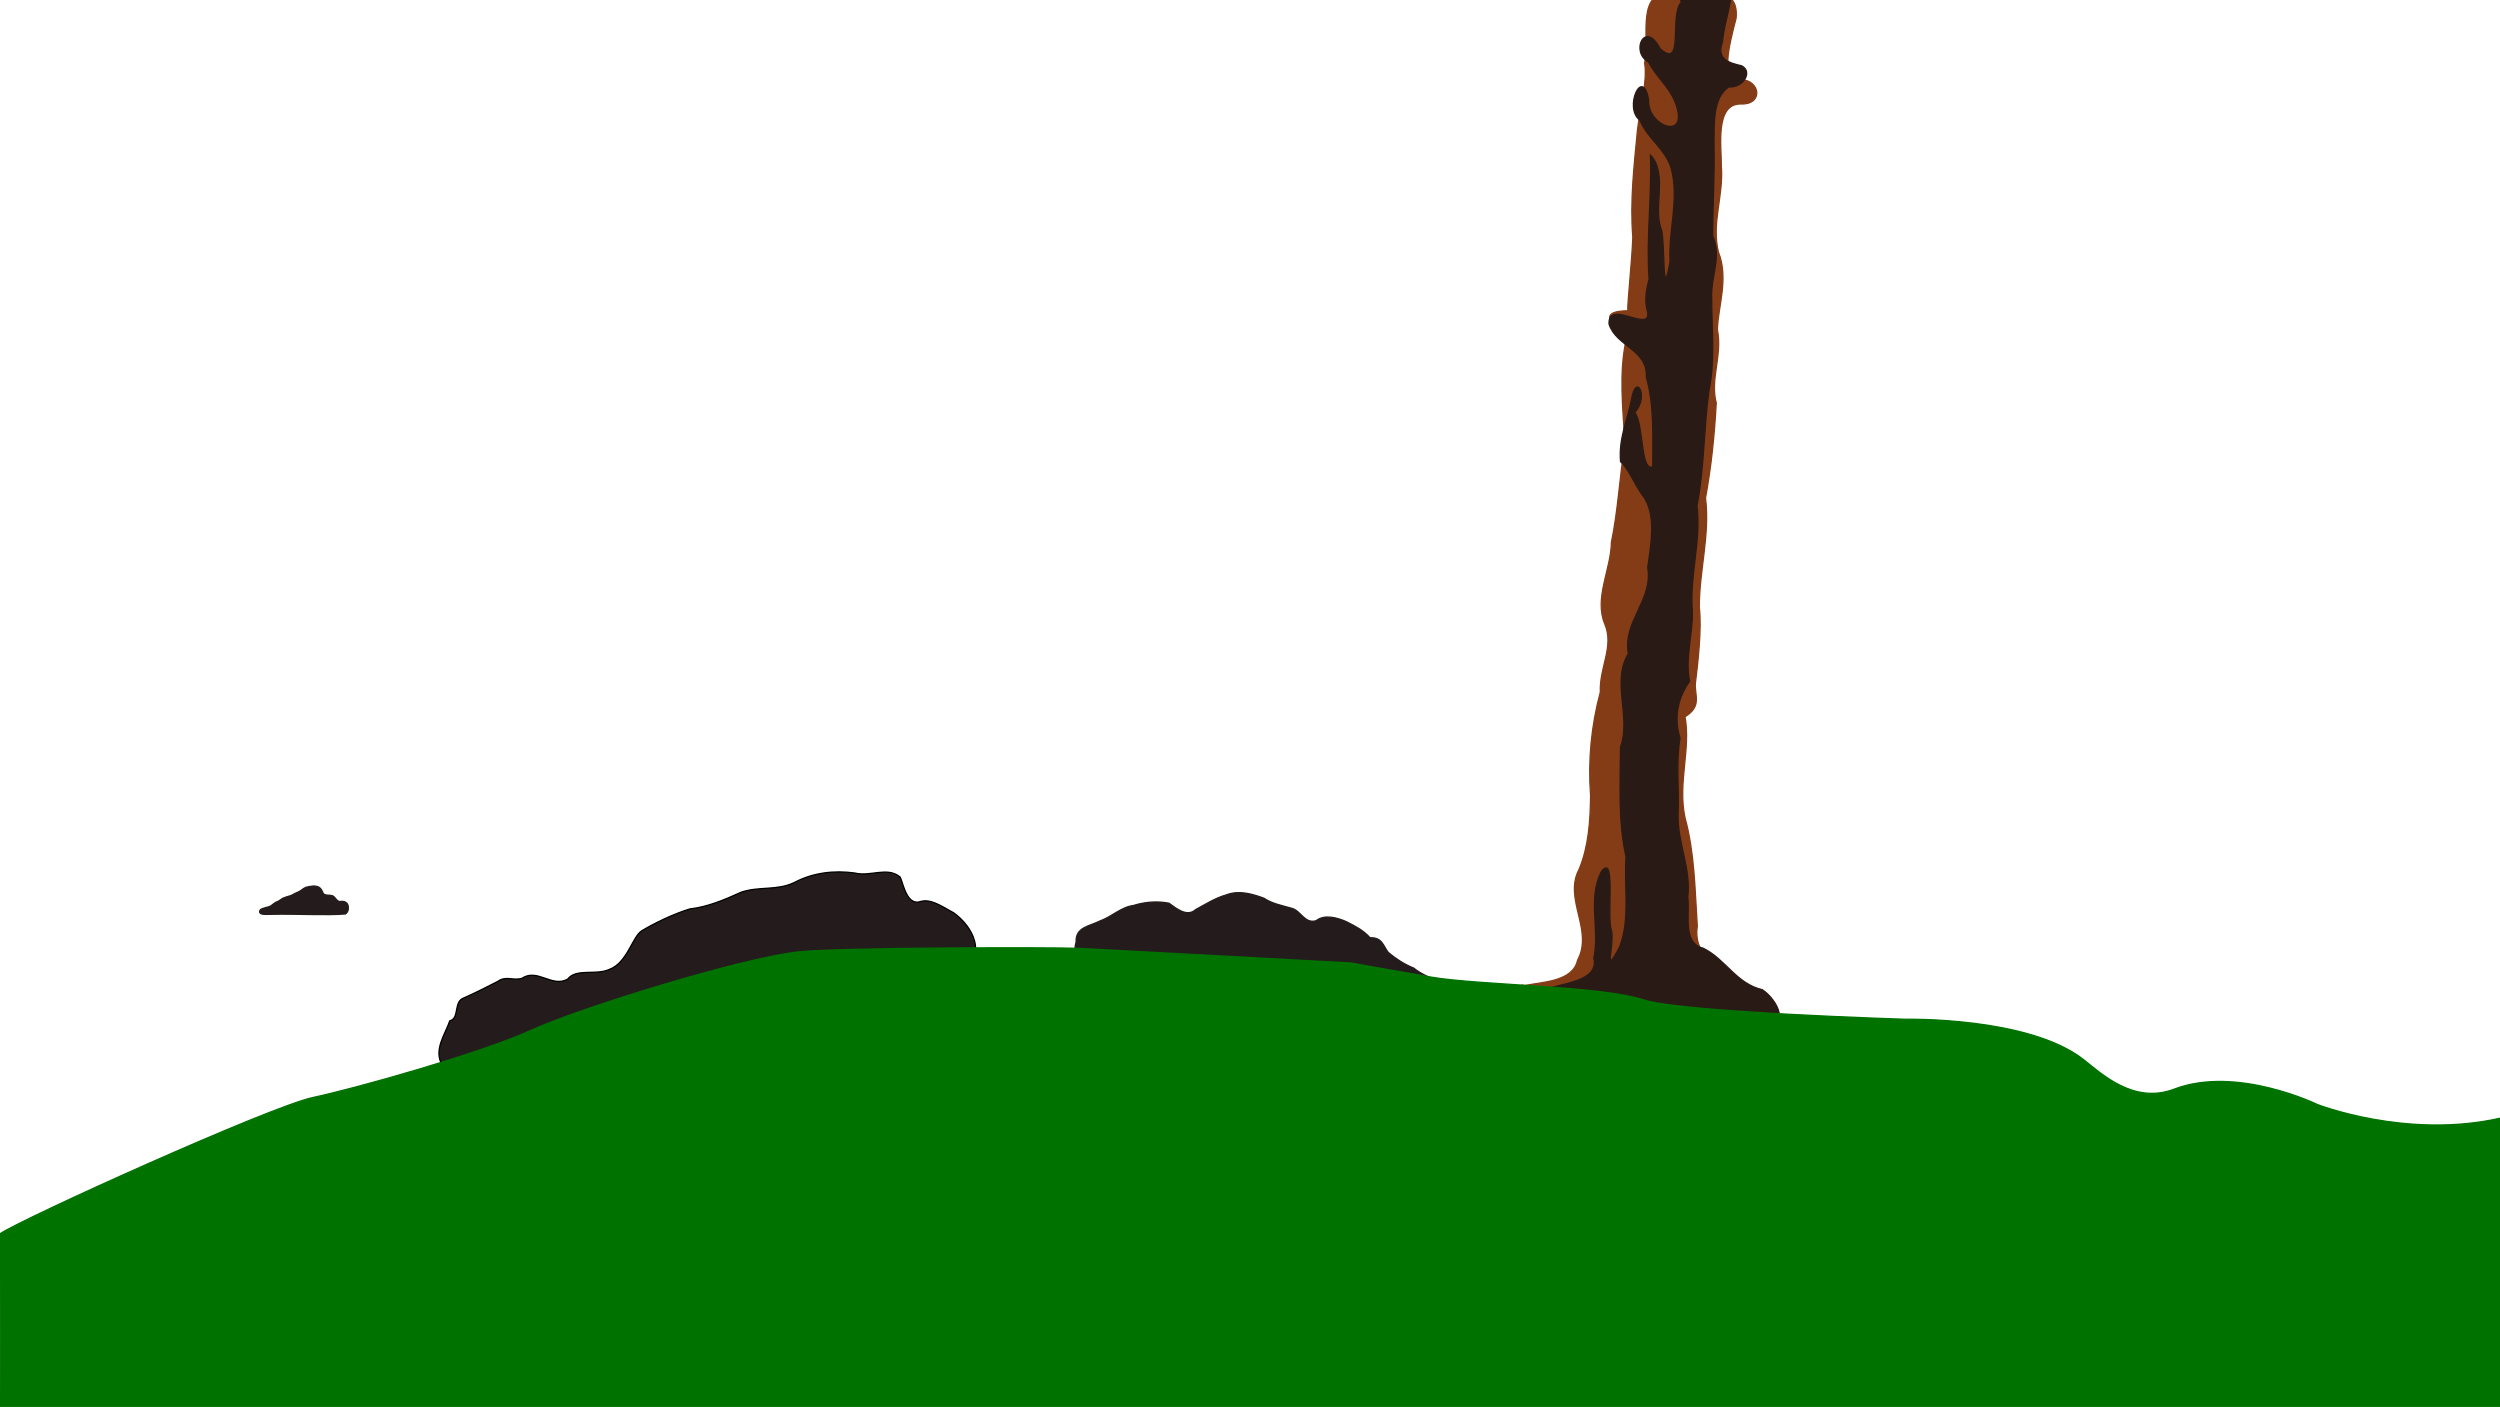
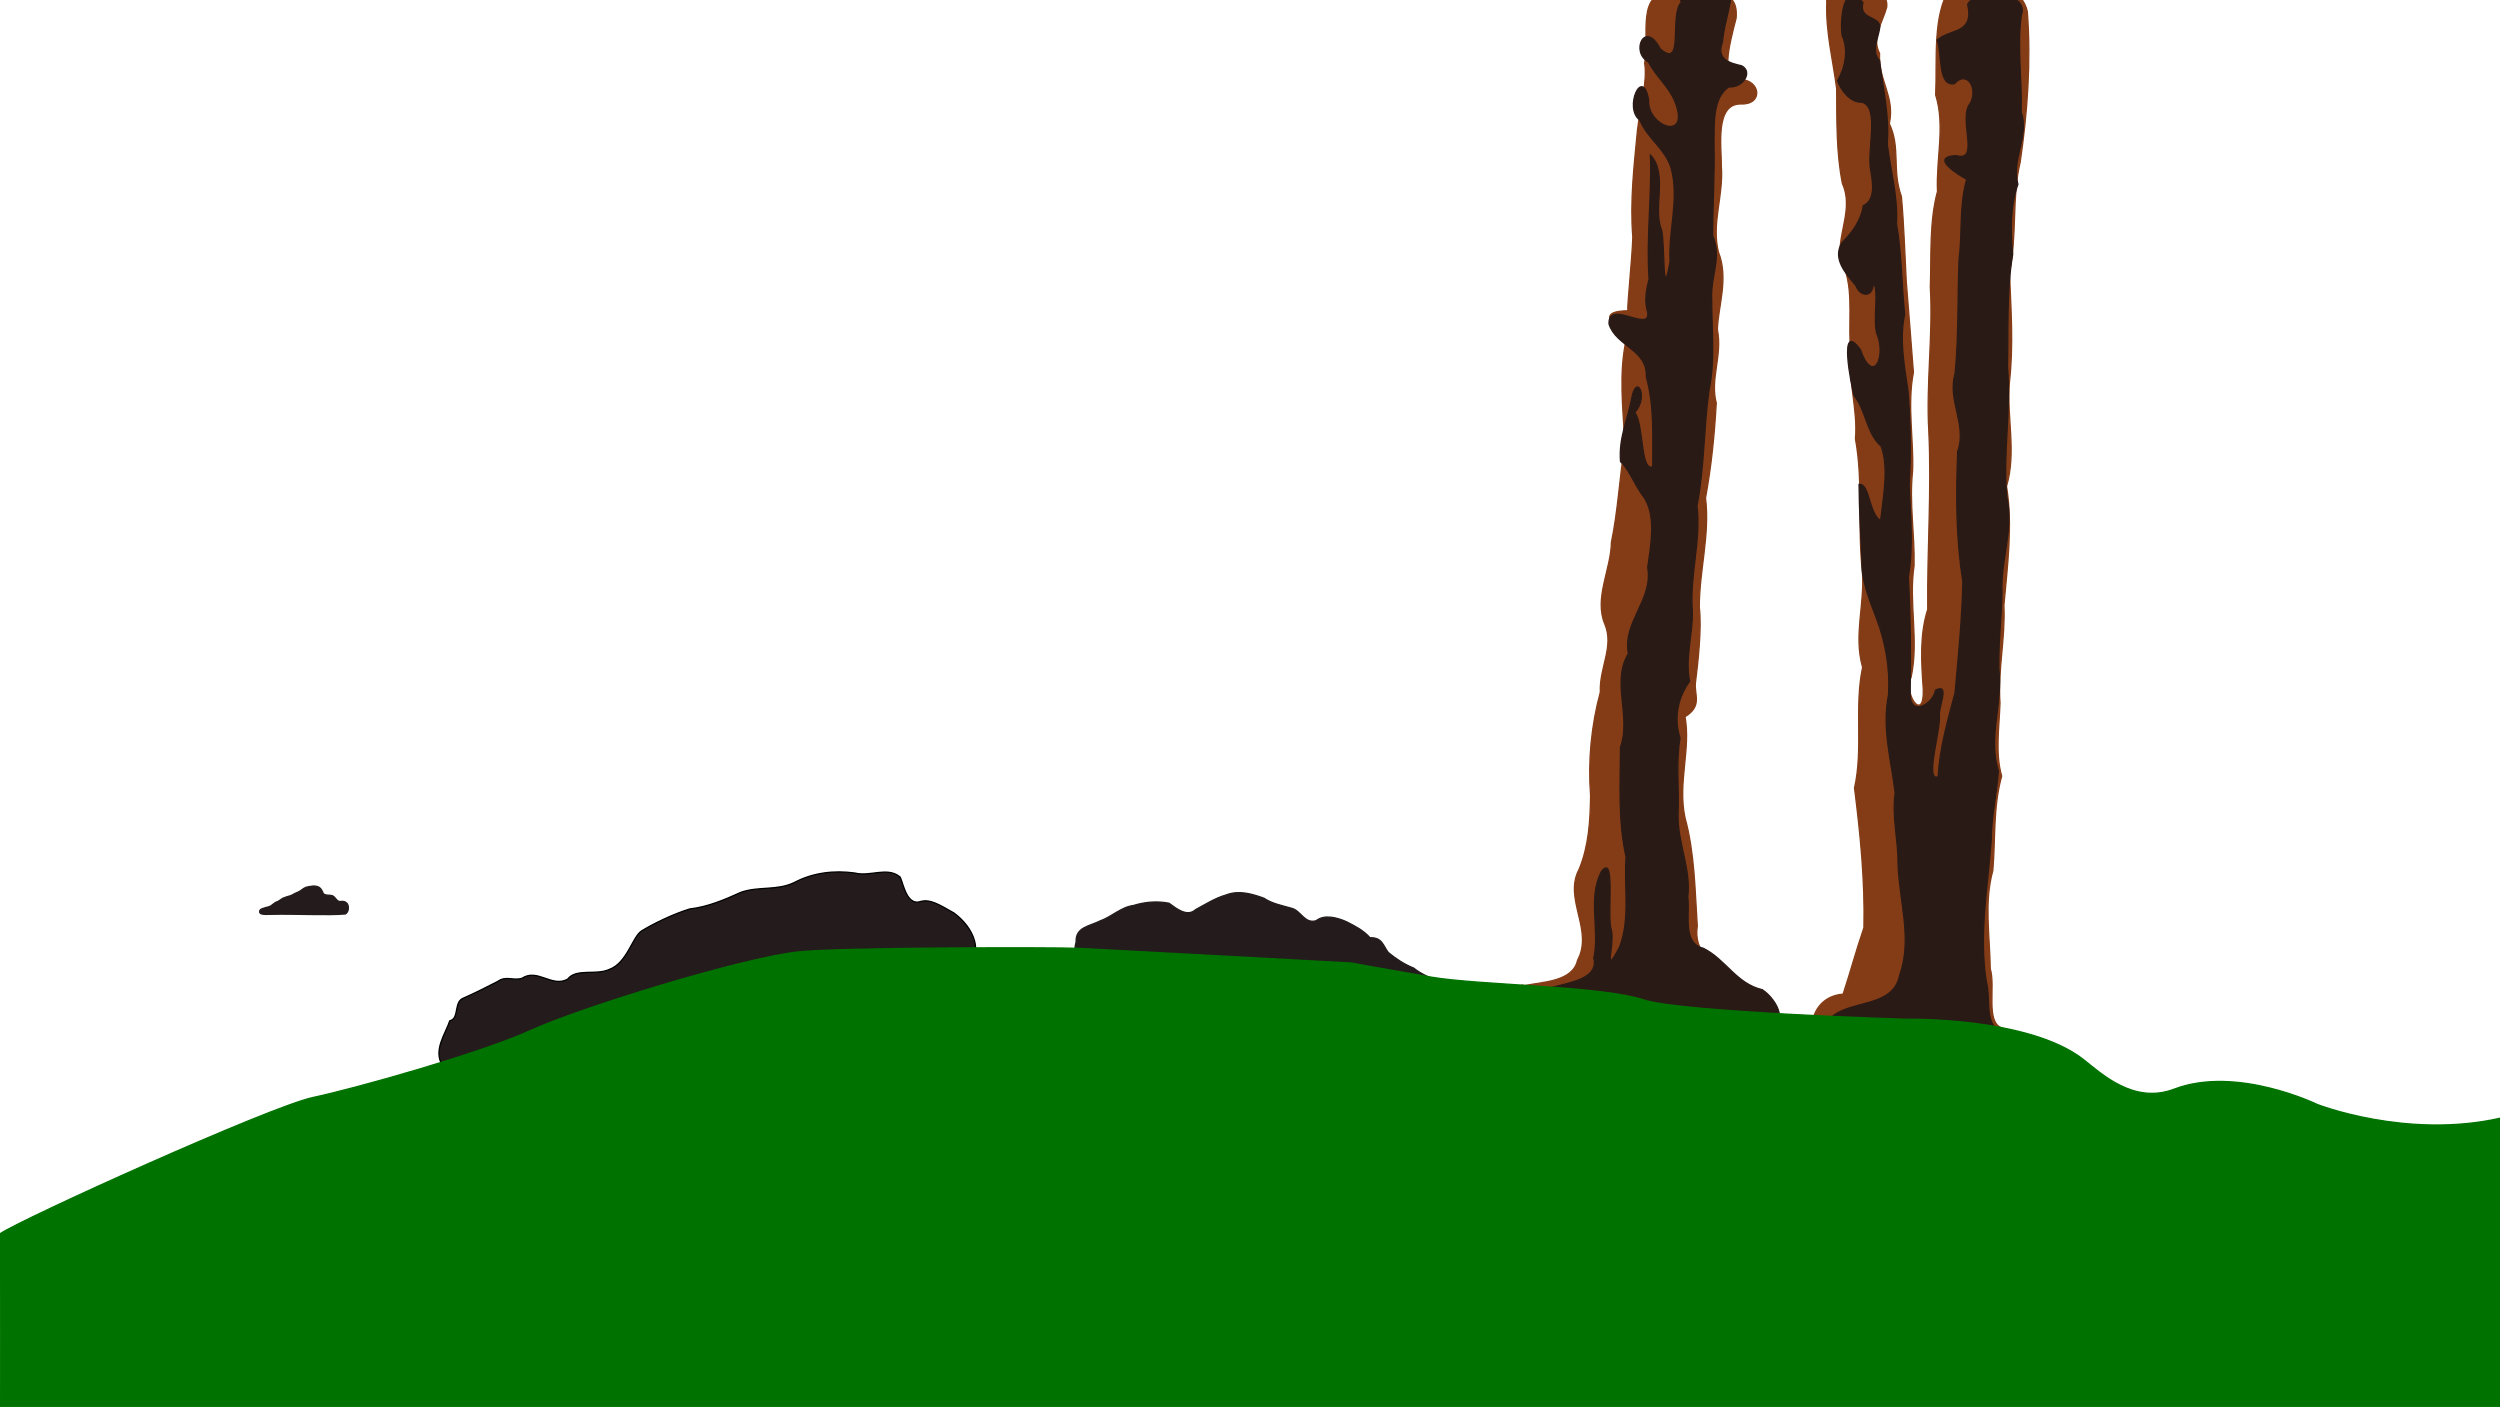
<svg xmlns="http://www.w3.org/2000/svg" width="1920" height="1080" viewBox="0 0 508 285.75" version="1.1" id="svg20">
  <defs id="defs14" />
  <g id="layer6" style="opacity:1">
+     <path id="path990" style="fill:#843c16;stroke:#843c16;stroke-width:0.265px;stroke-linecap:butt;stroke-linejoin:miter;stroke-opacity:1;fill-opacity:1" d="m 404.945,176.874 c -1.814,6.542 -0.601,13.328 -0.529,19.976 1.125,3.561 -1.017,10.89 2.381,12.039 7.064,4.165 -3.253,9.53 -8.245,8.642 -8.333,-0.49 -16.653,-1.187 -24.861,-2.795 -7.781,-1.337 -6.937,-12.16 0.826,-12.726 1.554,-4.678 2.618,-8.841 4.233,-13.494 0.213,-9.529 -0.733,-19.021 -1.91,-28.395 1.798,-8.01 -0.076,-16.468 1.645,-24.522 -1.882,-6.535 0.494,-12.816 -0.056,-19.606 -0.994,-8.913 0.211,-17.943 -1.399,-26.828 0.496,-5.879 -1.475,-11.485 -0.926,-17.37 -0.65,-5.72 0.554,-11.776 -1.191,-17.026 -3.108,-5.015 2.217,-11.338 -0.529,-17.462 -1.248,-6.174 -1.135,-12.797 -1.173,-19.285 -0.756,-5.904 -2.253,-11.545 -2.002,-17.624 -0.795,-5.592 12.908,-4.777 12.171,1.058 -0.883,3.254 -3.13,6.147 -1.455,9.393 -0.25,5.598 3.185,8.769 1.984,14.287 2.324,4.876 0.501,9.402 2.451,14.782 0.528,5.758 0.68,11.515 0.989,17.233 0.452,5.859 1.008,12.413 1.455,18.521 -1.305,6.637 0.123,14.027 -0.175,20.157 -0.687,6.458 0.466,12.753 0.308,19.133 -1.126,7.522 1.013,15.175 -0.595,22.622 -1.596,3.677 2.719,9.376 2.464,2.434 -0.382,-5.434 -0.751,-11.011 0.909,-16.192 -0.126,-12.074 0.796,-24.166 0.219,-36.21 -0.56,-9.781 0.869,-19.47 0.31,-29.274 0.225,-6.535 -0.218,-13.259 1.455,-19.447 -0.304,-6.618 1.602,-13.274 -0.371,-19.6 0.328,-7.228 -0.69,-16.239 2.989,-21.838 5.207,-1.495 14.32,-1.427 15.638,4.925 0.767,10.133 0.019,20.539 -1.455,30.559 -1.726,7.121 -0.596,15.024 -2.183,22.355 0.306,7.478 0.854,14.991 -0.014,22.505 -0.553,7.064 1.464,14.129 -0.582,21.02 1.302,7.944 0.176,16.164 -0.529,24.209 0.322,6.65 -1.256,13.143 -0.794,19.806 -0.146,4.933 -1.007,10.105 0.338,14.868 -1.759,6.374 -1.242,12.672 -1.793,19.168 z" />
    <path id="path952" style="fill:#843c16;stroke:#843c16;stroke-width:0.265px;stroke-linecap:butt;stroke-linejoin:miter;stroke-opacity:1;fill-opacity:1" d="m 309.714,200.283 c 3.846,-0.775 9.866,-0.812 10.848,-5.159 3.29,-6.121 -2.889,-12.501 0.302,-18.457 1.969,-4.717 2.278,-9.918 2.344,-15.013 -0.542,-7.141 0.157,-14.287 1.984,-21.034 -0.235,-4.909 2.824,-9.228 0.926,-13.758 -2.254,-5.274 1.256,-11.196 1.323,-16.669 1.354,-6.575 1.674,-13.302 2.729,-19.94 -0.343,-7.232 -1.282,-14.305 0.314,-21.467 -3.883,-3.589 -5.227,-5.532 0.29,-5.642 -0.121,-1.259 0.888,-10.614 1.013,-14.972 -0.579,-7.348 0.251,-14.474 0.947,-21.72 0.508,-4.538 2.078,-9.951 1.455,-13.626 1.138,-5.072 -2.074,-15.653 6.218,-13.891 4.665,0.685 13.07,-2.929 12.369,4.763 -1.507,5.791 -3.249,12.652 0.802,12.444 4.159,0.099 4.814,5.143 0.19,4.985 -5.343,-0.099 -3.955,8.733 -3.989,12.636 0.465,6.071 -2.019,11.519 -0.608,17.427 2.147,5.428 -0.058,10.962 -0.198,15.776 1.055,5.312 -1.516,10.032 -0.232,14.916 -0.351,6.438 -1.002,12.929 -2.183,19.315 0.934,7.463 -1.287,14.848 -1.257,22.225 0.515,4.325 -0.288,11.329 -0.794,15.346 -0.242,2.468 1.46,4.684 -2.117,6.879 1.219,6.473 -1.503,13.447 0,20.505 1.967,7.158 2.009,14.651 2.498,22.031 -0.821,5.292 3.295,8.149 6.895,10.778 1.786,4.017 7.461,4.352 9.128,8.202 -6.975,1.853 -14.447,0.398 -21.564,0.265 -7.95,-0.713 -15.993,-1.131 -23.944,-1.999 -2.872,0.668 -10.28,-0.603 -7.144,-4.219 1.641,0.327 0.011,-1.455 1.455,-0.926 z" />
  </g>
  <g id="layer7">
    <path id="path968" style="fill:#2a1a16;stroke:#2a1a16;stroke-width:0.265px;stroke-linecap:butt;stroke-linejoin:miter;stroke-opacity:1;fill-opacity:1" d="m 335.092,56.679 c -0.581,-8.406 0.568,-16.738 0.281,-25.163 3.617,3.764 0.411,10.877 2.245,15.154 0.731,2.77 0.114,15.736 1.742,6.472 -0.354,-6.336 1.891,-12.614 0.244,-18.881 -1.134,-3.954 -4.844,-6.086 -6.383,-9.855 -3.339,-2.417 0.566,-11.115 1.777,-4.116 -0.34,5.406 8.46,8.567 5.426,0.561 -1.248,-3.257 -3.882,-5.182 -5.425,-8.232 -3.793,-2.056 -0.736,-8.709 2.339,-2.713 4.984,4.415 1.81,-6.927 4.303,-9.448 -2.359,-7.178 6.337,-7.455 10.207,-4.506 0.432,4.023 -1.486,8.338 -1.839,12.564 -1.337,3.59 1.459,4.29 3.887,4.851 2.334,1.19 0.379,4.509 -2.619,4.303 -3.333,2.268 -2.92,7.667 -2.993,11.551 0.155,6.275 -0.265,12.44 -0.281,18.664 1.932,4.366 -0.445,8.385 -0.187,12.884 -0.007,6.244 0.736,12.468 -0.561,18.64 -1.076,7.781 -0.917,15.717 -2.432,23.386 0.886,7.094 -1.528,14.187 -0.936,21.422 0.109,4.721 -1.523,9.544 -0.557,14.223 -2.278,3.16 -3.319,7.266 -1.947,11.568 -0.876,4.771 -0.152,10.377 -0.408,15.554 -0.111,5.682 2.675,10.949 1.977,16.723 0.468,3.552 -1.174,9.366 3.18,10.407 4.614,2.328 6.658,7.172 11.974,8.419 2.947,1.941 6.346,7.803 -0.612,8.29 -14.353,1.859 -29.243,0.176 -42.985,-4.292 -8.242,-6.328 11.197,-3.077 9.359,-10.453 1.228,-5.792 -1.267,-12.046 1.497,-17.493 3.04,-4.17 1.081,9.113 2.058,11.787 0.752,3.114 -1.834,10.079 1.684,3.461 2.204,-5.851 0.861,-12.09 1.31,-18.241 -1.63,-7.33 -1.182,-14.89 -1.122,-22.357 2.192,-6.244 -1.893,-13.335 1.59,-18.99 -1.233,-6.42 5.079,-10.954 3.933,-17.497 0.624,-4.643 1.915,-11.033 -1.16,-14.821 -1.513,-2.053 -2.721,-5.281 -4.363,-6.689 -0.408,-4.726 1.402,-8.467 2.245,-12.722 0.891,-5.453 3.614,-0.552 0.655,2.713 1.85,2.478 1.122,12.081 3.648,11.038 -0.021,-6.037 0.328,-12.399 -1.31,-18.241 0.295,-5.588 -6.119,-6.176 -7.577,-10.758 -0.272,-5.439 9.484,2.717 7.656,-3.176 -0.418,-2.022 -0.021,-4.033 0.482,-5.991 z" />
+     <path id="path999" style="fill:#2a1a16;stroke:#2a1a16;stroke-width:0.265px;stroke-linecap:butt;stroke-linejoin:miter;stroke-opacity:1;fill-opacity:1" d="m 372.54,206.359 c 4.218,-3.16 12.206,-1.772 13.47,-8.185 2.642,-7.367 -0.12,-15.173 -0.327,-22.684 0.048,-4.802 -1.266,-9.474 -0.582,-14.358 -0.786,-6.58 -2.739,-13.186 -1.351,-19.967 0.325,-5.207 -0.577,-10.484 -2.353,-15.222 -1.398,-3.839 -3.225,-7.885 -3.043,-12.039 -0.251,-5.112 -0.565,-10.278 -0.595,-15.478 2.18,-0.283 1.937,5.874 4.38,7.362 0.485,-4.434 1.734,-10.71 0.118,-15.101 -3.047,-2.68 -3.026,-7.22 -5.49,-10.253 -0.583,-2.052 -3.306,-15.669 1.257,-9.393 2.625,7.456 5.361,1.272 3.307,-3.373 -0.742,-2.82 0.518,-8.871 -0.662,-10.12 -0.092,3.031 -2.724,2.778 -3.572,0.463 -1.928,-2.342 -4.874,-5.433 -2.778,-8.731 2.165,-2.084 3.919,-4.726 4.299,-7.474 2.532,-1.22 1.934,-4.647 1.521,-7.144 -0.852,-4.121 1.893,-12.846 -1.786,-13.891 -2.464,0.137 -4.38,-2.643 -4.961,-4.366 1.589,-2.742 2.249,-6.288 0.926,-9.194 -0.431,-2.991 0.184,-11.554 4.233,-6.681 -0.814,3.4 2.874,2.616 3.44,4.696 -0.089,2.18 -1.95,5.124 -0.066,7.078 0.628,5.497 2.059,11.139 1.553,16.947 0.695,5.407 2.194,10.676 1.886,16.192 1.081,6.359 1.016,12.027 1.66,18.424 -1.079,5.181 -0.084,10.212 0.655,15.376 0.537,6.537 0.66,12.746 0.265,19.315 0.233,6.238 0.913,12.523 -0.174,18.686 0.464,8.024 0.512,16.062 0.372,24.11 0.25,4.266 4.676,1.662 5.159,-1.124 3.118,-1.546 0.43,3.668 0.794,5.358 0.174,3.025 -3.004,13.405 -0.264,12.237 0.311,-5.803 1.947,-11.452 3.44,-17.066 0.667,-7.515 1.434,-15.067 1.587,-22.622 -1.431,-8.709 -1.391,-17.624 -1.058,-26.392 1.954,-5.433 -2.145,-10.372 -0.529,-15.809 0.747,-7.663 0.5,-15.458 0.805,-23.152 0.698,-5.4 0.026,-11.121 1.554,-16.346 -1.477,-0.806 -7.803,-4.581 -2.094,-4.819 4.926,1.426 0.236,-7.669 2.844,-10.649 1.625,-3.089 -0.742,-6.789 -3.241,-3.969 -3.434,0.661 -2.443,-6.158 -3.506,-8.864 2.675,-2.367 7.538,-1.126 6.203,-7.273 1.851,-3.409 12.719,-2.526 10.891,2.214 -0.891,6.643 0.191,13.21 -0.028,19.678 1.744,4.933 -2.063,9.576 -0.662,14.684 -1.582,4.51 -1.53,9.558 -1.058,14.221 -1.263,7.515 -0.878,15.197 -1.058,22.886 0.771,8.838 -0.97,17.658 -0.132,26.458 1.438,6.625 -1.268,12.752 -0.992,19.315 -0.005,4.407 -0.744,9.819 -0.636,15.619 0.877,6.939 -2.26,13.938 -0.091,20.695 -0.326,4.636 -1.448,9.434 -1.455,14.221 -0.724,9.515 -2.504,19.13 -0.992,28.641 0.964,3.406 -0.502,7.997 2.712,10.252 -0.758,3.838 -7.545,1.361 -10.451,0.463 -7.393,-0.844 -15.053,-0.944 -22.225,-2.778 -0.154,-0.234 -1.56,-1.03 -1.117,-1.074" />
  </g>
  <g id="layer3">
    <path id="path883" style="fill:#241c1c;stroke:#000000;stroke-width:0.265px;stroke-linecap:butt;stroke-linejoin:miter;stroke-opacity:1;fill-opacity:1" d="m 89.896,216.462 c -1.919,-3.016 0.613,-6.382 1.497,-9.027 2.025,-0.487 0.73,-3.875 2.806,-4.63 2.484,-1.074 4.563,-2.187 6.922,-3.367 1.72,-1.247 3.116,-0.083 4.958,-0.655 3.127,-2.081 6.092,1.95 9.261,0.187 1.724,-2.267 5.765,-0.735 8.419,-1.964 3.696,-1.29 4.754,-6.723 6.642,-7.858 2.286,-1.413 6.234,-3.356 9.75,-4.446 3.623,-0.406 7.103,-1.876 10.391,-3.378 3.666,-1.292 7.335,-0.279 10.89,-2.009 3.802,-2.013 8.136,-2.495 12.289,-1.913 3.064,0.778 6.474,-1.273 9.018,0.685 0.627,0.041 1.144,6.189 4.326,5.098 1.95,-0.553 3.914,0.71 6.782,2.339 1.986,1.466 3.59,3.471 4.186,5.683 0.886,3.13 -1.138,8.212 -4.842,7.996 -3.89,1.688 -8.155,-1.163 -11.902,0.236 -3.1,3.498 -7.678,3.762 -12.03,4.127 -4.611,-0.156 -9.453,-0.41 -13.715,-2.215 -4.091,-0.739 -4.407,4.741 -7.88,5.52 -5.309,0.715 -10.897,0.566 -16.141,2.203 -3.645,0.58 -6.604,3.196 -9.167,5.706 -2.447,3.217 -6.727,3.376 -10.365,4.347 -3.72,0.308 -7.41,0.28 -11.099,-0.292 -3.192,-1.007 -7.048,2.056 -9.499,-0.687 -0.611,-0.33 -1.266,-1.04 -1.497,-1.684 z" />
    <path id="path931" style="fill:#241c1c;stroke:#241c1c;stroke-width:0.265px;stroke-linecap:butt;stroke-linejoin:miter;stroke-opacity:1;fill-opacity:1" d="m 292.513,199.624 c -2.02,-1.067 -3.676,-1.629 -5.238,-2.9 -2.002,-0.815 -3.596,-1.882 -5.17,-3.176 -1.063,-1.357 -1.204,-3.091 -3.717,-2.998 -1.387,-1.544 -3.015,-2.353 -4.828,-3.274 -1.853,-0.813 -4.426,-1.529 -6.117,-0.187 -2.392,0.694 -3.057,-2.071 -5.029,-2.538 -2.018,-0.58 -3.945,-0.925 -5.596,-2.04 -2.39,-0.859 -5.056,-1.668 -7.659,-0.661 -2.272,0.653 -4.213,1.911 -6.225,2.994 -1.709,1.571 -3.917,-0.232 -5.379,-1.304 -2.41,-0.482 -4.891,-0.273 -7.225,0.451 -2.553,0.332 -4.387,2.287 -6.818,3.152 -2.086,1.066 -5.003,1.243 -4.844,4.261 -0.567,1.873 -0.24,4.605 1.723,5.469 4.648,2.558 10.165,1.391 15.225,1.701 2.092,0.167 3.978,0.108 6.333,0.078 6.592,-0.012 13.109,1.244 19.701,1.29 5.585,0.54 11.201,0.636 16.786,1.119 3.142,0.399 6.318,0.321 9.476,0.481 1.314,-0.712 5.629,0.217 4.601,-1.92 z" />
    <path id="path934" style="fill:#241c1c;stroke:#241c1c;stroke-width:0.265px;stroke-linecap:butt;stroke-linejoin:miter;stroke-opacity:1;fill-opacity:1" d="m 55.539,185.78 c 3.983,-0.11 11.091,0.262 14.668,-0.068 0.629,-0.432 0.715,-1.332 0.419,-1.991 -0.424,-0.568 -0.889,-0.632 -1.587,-0.524 -0.799,-0.092 -0.942,-1.263 -1.877,-1.259 -0.506,-0.06 -1.182,0.02 -1.494,-0.415 -0.217,-0.607 -0.58,-1.269 -1.287,-1.399 -0.544,-0.19 -1.006,-0.026 -1.671,0.05 -0.772,0.101 -1.111,0.458 -1.602,0.792 -0.468,0.361 -1.081,0.454 -1.562,0.802 -0.493,0.312 -1.184,0.385 -1.747,0.631 -0.637,0.186 -1.016,0.74 -1.671,0.901 -0.605,0.349 -0.499,0.374 -1.069,0.759 -0.461,0.326 -1.871,0.412 -2.226,0.887 -0.456,1.134 1.356,0.815 2.707,0.834 z" />
  </g>
  <g id="layer1" style="display:inline;opacity:1">
    <path style="fill:#008047;stroke:#008047;stroke-width:1.002" d="" id="path28" transform="scale(0.2645833)" />
    <path style="fill:#008047;fill-opacity:1;stroke:#009947;stroke-width:0.25;stroke-opacity:1" d="" id="path855" transform="scale(0.2645833)" />
    <path style="fill:#007200;fill-opacity:1;stroke:#007200;stroke-width:0.265px;stroke-linecap:butt;stroke-linejoin:miter;stroke-opacity:1" d="m 63.61,223.01 c 8.793,-1.871 34.05,-8.98 44.34,-13.657 10.29,-4.677 42.399,-14.546 54.069,-15.903 8.01,-0.931 52.57,-0.973 57.062,-0.748 10.322,0.516 55.565,2.993 55.565,2.993 0,0 3.483,0.683 16.197,2.861 9.676,1.657 34.542,1.767 43.11,4.622 7.577,2.526 53.188,3.938 53.188,3.938 0,0 24.992,-0.556 36.163,8.147 3.626,2.825 10.22,9.213 18.491,6.055 12.716,-4.855 29.091,3.121 29.091,3.121 0,0 18.164,7.083 37.153,2.78 L 508,285.75 H 0 L 0.092,250.656 C 4.582,247.619 54.817,224.881 63.61,223.01 Z" id="path24" />
  </g>
</svg>
